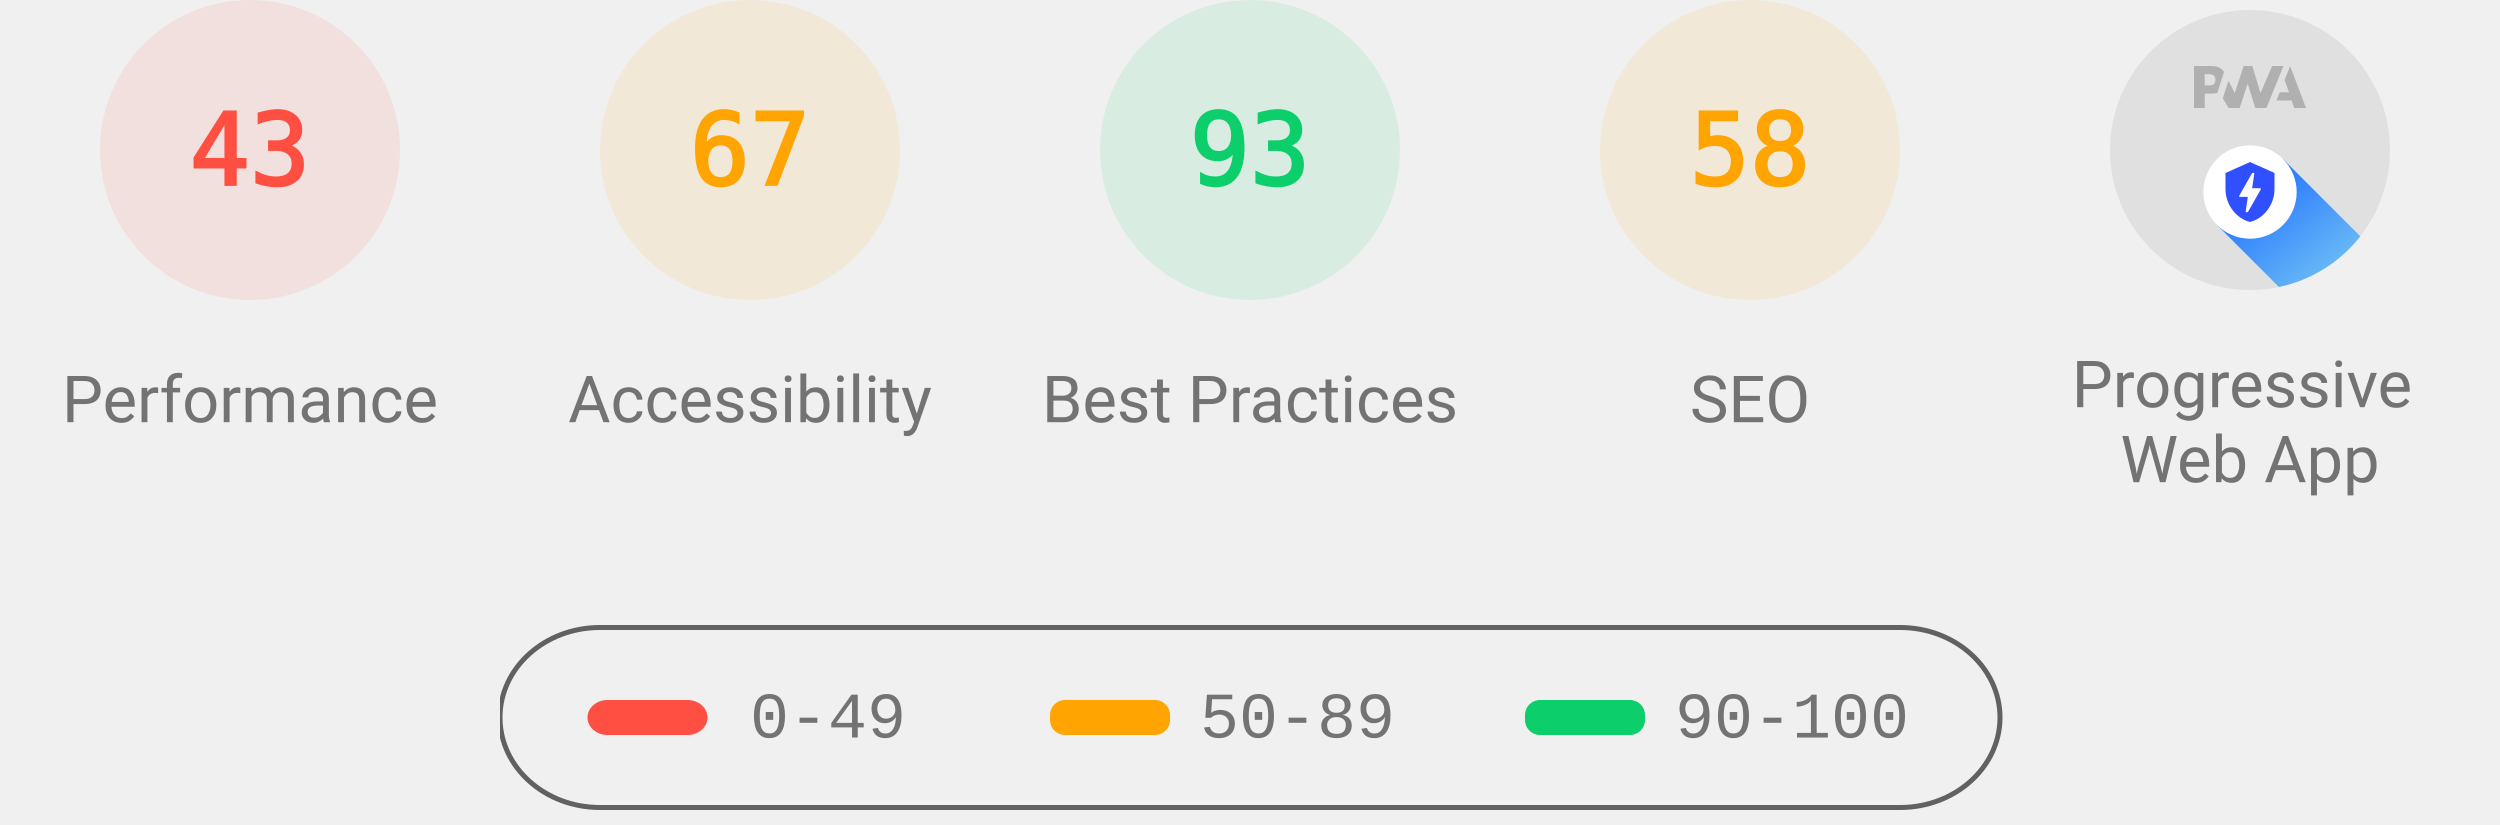
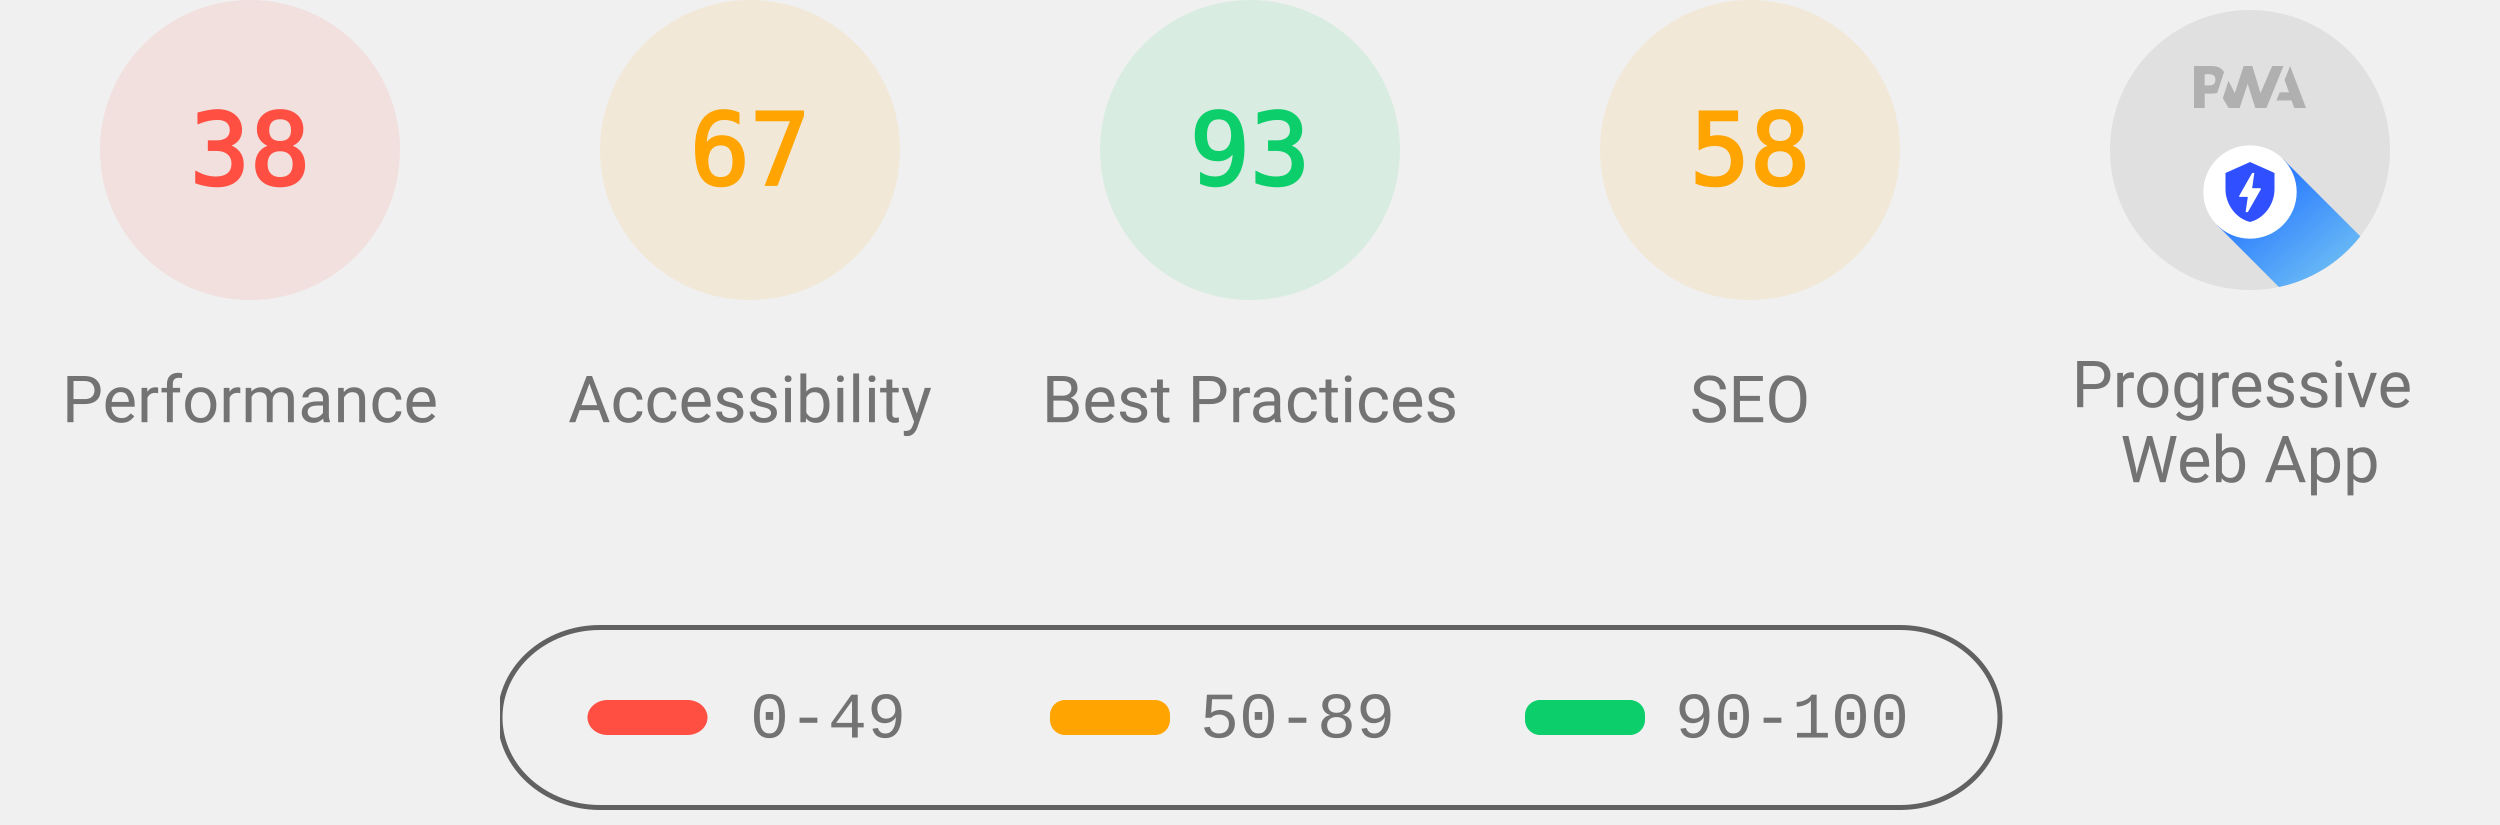
<svg xmlns="http://www.w3.org/2000/svg" class="theme--agnostic" fill="none" width="1000" height="330">
  <style>
			.gauge-base {
				opacity: 0.1
			}

			.gauge-arc {
				fill: none;
				animation-delay: 250ms;
				stroke-linecap: round;
				transform: rotate(-90deg);
				transform-origin: 100px 60px;
				animation: load-gauge 1s ease forwards
			}

			.guage-text {
				font-size: 40px;
				font-family: monospace;
				text-align: center
			}

			.guage-red {
				color: #ff4e42;
				fill: #ff4e42;
				stroke: #ff4e42
			}
			.guage-orange {
				color: #ffa400;
				fill: #ffa400;
				stroke: #ffa400
			}
			.guage-green {
				color: #0cce6b;
				fill: #0cce6b;
				stroke: #0cce6b
			}
			.theme--agnostic .guage-undefined {
				color: #5c5c5c;
				fill: #5c5c5c;
				stroke: #5c5c5c
			}
			.theme--light .guage-undefined {
				color: #1e1e1e;
				fill: #1e1e1e;
				stroke: #1e1e1e
			}
			.theme--dark .guage-undefined {
				color: #f5f5f5;
				fill: #f5f5f5;
				stroke: #f5f5f5
			}

			.guage-title {
				stroke: none;
				font-size: 26px;
				line-height: 26px;
				font-family: Roboto, Halvetica, Arial, sans-serif
			}
			.metric.guage-title {
				font-family: 'Courier New', Courier, monospace
			}
			.theme--agnostic .guage-title {
				color: #737373;
				fill: #737373
			}
			.theme--light .guage-title {
				color: #212121;
				fill: #212121
			}
			.theme--dark .guage-title {
				color: #f5f5f5;
				fill: #f5f5f5
			}

			@keyframes load-gauge {
				from {
					stroke-dasharray: 0 352.858
				}
			}
			.lh-gauge--pwa__disc {
				fill: #e0e0e0
			}
			.lh-gauge--pwa__logo {
				position: relative;
				fill: #b0b0b0
			}
			.lh-gauge--pwa__invisible {
				display: none
			}
			.lh-gauge--pwa__visible {
				display: inline
			}
			.guage-invisible {
				display: none
			}
			.lh-gauge--pwa__logo--primary-color {
				fill: #304ffe
			}
			.theme--agnostic .lh-gauge--pwa__logo--secondary-color {
				fill: #787878
			}
			.theme--light .lh-gauge--pwa__logo--secondary-color {
				fill: #3d3d3d
			}
			.theme--dark .lh-gauge--pwa__logo--secondary-color {
				fill: #d8b6b6
			}
			.theme--light #svg_2 {
				stroke: #00000022
			}
			.theme--agnostic #svg_2 {
				stroke: #616161
			}
			.theme--light #svg_2 {
				stroke: #00000022
			}
			.theme--dark #svg_2 {
				stroke: #f5f5f566
			}
		</style>
  <svg class="guage-div guage-perf guage-red" viewBox="0 0 200 200" width="200" height="200" x="0" y="0">
    <circle class="gauge-base" r="56" cx="100" cy="60" stroke-width="8" />
-     <circle class="gauge-arc guage-arc-1" r="56" cx="100" cy="60" stroke-width="8" style="stroke-dasharray: 151.299, 351.858;" />
-     <text class="guage-text" x="100px" y="60px" alignment-baseline="central" dominant-baseline="central" text-anchor="middle">43</text>
+     <circle class="gauge-arc guage-arc-1" r="56" cx="100" cy="60" stroke-width="8" style="stroke-dasharray: 133.706, 351.858;" />
+     <text class="guage-text" x="100px" y="60px" alignment-baseline="central" dominant-baseline="central" text-anchor="middle">38</text>
    <text class="guage-title" x="100px" y="160px" alignment-baseline="central" dominant-baseline="central" text-anchor="middle">Performance</text>
  </svg>
  <svg class="guage-div guage-acc guage-orange" viewBox="0 0 200 200" width="200" height="200" x="200" y="0">
    <circle class="gauge-base" r="56" cx="100" cy="60" stroke-width="8" />
    <circle class="gauge-arc guage-arc-2" r="56" cx="100" cy="60" stroke-width="8" style="stroke-dasharray: 235.745, 351.858;" />
    <text class="guage-text" x="100px" y="60px" alignment-baseline="central" dominant-baseline="central" text-anchor="middle">67</text>
    <text class="guage-title" x="100px" y="160px" alignment-baseline="central" dominant-baseline="central" text-anchor="middle">Accessibility</text>
  </svg>
  <svg class="guage-div guage-best guage-green" viewBox="0 0 200 200" width="200" height="200" x="400" y="0">
    <circle class="gauge-base" r="56" cx="100" cy="60" stroke-width="8" />
    <circle class="gauge-arc guage-arc-3" r="56" cx="100" cy="60" stroke-width="8" style="stroke-dasharray: 327.228, 351.858;" />
    <text class="guage-text" x="100px" y="60px" alignment-baseline="central" dominant-baseline="central" text-anchor="middle">93</text>
    <text class="guage-title" x="100px" y="160px" alignment-baseline="central" dominant-baseline="central" text-anchor="middle">Best Practices</text>
  </svg>
  <svg class="guage-div guage-seo guage-orange" viewBox="0 0 200 200" width="200" height="200" x="600" y="0">
    <circle class="gauge-base" r="56" cx="100" cy="60" stroke-width="8" />
    <circle class="gauge-arc guage-arc-4" r="56" cx="100" cy="60" stroke-width="8" style="stroke-dasharray: 204.078, 351.858;" />
    <text class="guage-text" x="100px" y="60px" alignment-baseline="central" dominant-baseline="central" text-anchor="middle">58</text>
    <text class="guage-title" x="100px" y="160px" alignment-baseline="central" dominant-baseline="central" text-anchor="middle">SEO</text>
  </svg>
  <svg class="guage-div guage-pwa " viewBox="0 0 200 200" width="200" height="200" x="800" y="0">
    <svg viewBox="0 0 60 60" width="112" height="112" x="44" y="4">
      <defs>
        <linearGradient id="lh-gauge--pwa__check-circle__gradient-0" x1="50%" y1="0%" x2="50%" y2="100%">
          <stop stop-color="#00C852" offset="0%" />
          <stop stop-color="#009688" offset="100%" />
        </linearGradient>
        <linearGradient id="lh-gauge--pwa__installable__shadow-gradient-0" x1="76.056%" x2="24.111%" y1="82.995%" y2="24.735%">
          <stop stop-color="#A5D6A7" offset="0%" />
          <stop stop-color="#80CBC4" offset="100%" />
        </linearGradient>
        <linearGradient id="lh-gauge--pwa__fast-reliable__shadow-gradient-0" x1="76.056%" y1="82.995%" x2="25.678%" y2="26.493%">
          <stop stop-color="#64B5F6" offset="0%" />
          <stop stop-color="#2979FF" offset="100%" />
        </linearGradient>
        <g id="lh-gauge--pwa__fast-reliable-badge-0">
          <circle fill="#FFFFFF" cx="10" cy="10" r="10" />
          <path fill="#304FFE" d="M10 3.58l5.25 2.34v3.5c0 3.23-2.24 6.26-5.25 7-3.01-.74-5.25-3.77-5.25-7v-3.5L10 3.58zm-.47 10.74l2.76-4.83.03-.07c.04-.08 0-.24-.22-.24h-1.64l.47-3.26h-.47l-2.7 4.77c-.02.01.05-.1-.04.05-.09.16-.1.31.18.31h1.63l-.47 3.27h.47z" />
        </g>
        <g id="lh-gauge--pwa__installable-badge-0">
          <circle fill="#FFFFFF" cx="10" cy="10" r="10" />
          <path fill="#009688" d="M10 4.167A5.835 5.835 0 0 0 4.167 10 5.835 5.835 0 0 0 10 15.833 5.835 5.835 0 0 0 15.833 10 5.835 5.835 0 0 0 10 4.167zm2.917 6.416h-2.334v2.334H9.417v-2.334H7.083V9.417h2.334V7.083h1.166v2.334h2.334v1.166z" />
        </g>
      </defs>
      <g stroke="none" fill-rule="nonzero">
        <circle class="lh-gauge--pwa__disc" cx="30" cy="30" r="30" />
        <g class="lh-gauge--pwa__logo">
          <path d="M35.66 19.39l.7-1.75h2L37.4 15 38.6 12l3.4 9h-2.51l-.58-1.61z" />
          <path d="M33.52 21l3.65-9h-2.42l-2.5 5.82L30.5 12h-1.86l-1.9 5.82-1.35-2.65-1.21 3.72L25.4 21h2.38l1.72-5.2 1.64 5.2z" />
          <path fill-rule="nonzero" d="M20.3 17.91h1.48c.45 0 .85-.05 1.2-.15l.39-1.18 1.07-3.3a2.64 2.64 0 0 0-.28-.37c-.55-.6-1.36-.91-2.42-.91H18v9h2.3V17.9zm1.96-3.84c.22.22.33.5.33.87 0 .36-.1.65-.29.87-.2.23-.59.35-1.15.35h-.86v-2.41h.87c.52 0 .89.1 1.1.32z" />
        </g>
        <rect class="lh-gauge--pwa__component lh-gauge--pwa__na-line lh-gauge--pwa__invisible" fill="#FFFFFF" x="20" y="32" width="20" height="4" rx="2" />
        <g class="lh-gauge--pwa__component lh-gauge--pwa__fast-reliable-badge lh-gauge--pwa__visible" transform="translate(20, 29)">
          <path fill="url(#lh-gauge--pwa__fast-reliable__shadow-gradient-0)" d="M33.63 19.49A30 30 0 0 1 16.2 30.36L3 17.14 17.14 3l16.49 16.49z" />
          <use href="#lh-gauge--pwa__fast-reliable-badge-0" />
        </g>
        <g class="lh-gauge--pwa__component lh-gauge--pwa__installable-badge lh-gauge--pwa__invisible" transform="translate(20, 29)">
          <path fill="url(#lh-gauge--pwa__installable__shadow-gradient-0)" d="M33.629 19.487c-4.272 5.453-10.391 9.39-17.415 10.869L3 17.142 17.142 3 33.63 19.487z" />
          <use href="#lh-gauge--pwa__installable-badge-0" />
        </g>
        <g class="lh-gauge--pwa__component lh-gauge--pwa__fast-reliable-installable-badges lh-gauge--pwa__invisible">
          <g transform="translate(8, 29)">
            <path fill="url(#lh-gauge--pwa__fast-reliable__shadow-gradient-0)" d="M16.321 30.463L3 17.143 17.142 3l22.365 22.365A29.864 29.864 0 0 1 22 31c-1.942 0-3.84-.184-5.679-.537z" />
            <use href="#lh-gauge--pwa__fast-reliable-badge-0" />
          </g>
          <g transform="translate(32, 29)">
            <path fill="url(#lh-gauge--pwa__installable__shadow-gradient-0)" d="M25.982 11.84a30.107 30.107 0 0 1-13.08 15.203L3 17.143 17.142 3l8.84 8.84z" />
            <use href="#lh-gauge--pwa__installable-badge-0" />
          </g>
        </g>
        <g class="lh-gauge--pwa__component lh-gauge--pwa__check-circle lh-gauge--pwa__invisible" transform="translate(18, 28)">
          <circle fill="#FFFFFF" cx="12" cy="12" r="12" />
          <path fill="url(#lh-gauge--pwa__check-circle__gradient-0)" d="M12 2a10 10 0 1 0 0 20 10 10 0 0 0 0-20zm-2 15l-5-5 1.41-1.41L10 14.17l7.59-7.59L19 8l-9 9z" />
        </g>
      </g>
    </svg>
    <text class="guage-title" y="160px" alignment-baseline="central" dominant-baseline="central" text-anchor="middle">
      <tspan x="100px" dy="-6px">Progressive</tspan>
      <tspan x="100px" dy="30px">Web App</tspan>
    </text>
  </svg>
  <svg width="604" height="76" x="200" y="250">
    <g>
      <rect fill="none" id="canvas_background" height="80" width="604" y="-1" x="-1" />
      <g display="none" overflow="visible" y="0" x="0" height="100%" width="100%" id="canvasGrid">
        <rect fill="url(#gridpattern)" stroke-width="0" y="0" x="0" height="100%" width="100%" />
      </g>
    </g>
    <g>
      <rect fill-opacity="0" stroke-width="2" rx="40" id="svg_2" height="72" width="600" y="1" x="0" fill="#000000" />
      <rect stroke="#000" rx="8" id="svg_3" height="14" width="48" y="30" x="35" stroke-opacity="null" stroke-width="0" fill="#ff4e42" />
      <rect stroke="#000" rx="6" id="svg_4" height="14" width="48" y="30" x="220" stroke-opacity="null" stroke-width="0" fill="#ffa400" />
      <rect stroke="#000" rx="6" id="svg_5" height="14" width="48" y="30" x="410" stroke-opacity="null" stroke-width="0" fill="#0cce6b" />
      <text class="metric guage-title" xml:space="preserve" text-anchor="start" font-size="26" id="svg_6" y="45" x="100" stroke-opacity="null" stroke-width="0" stroke="#000">0-49</text>
      <text class="metric guage-title" xml:space="preserve" text-anchor="start" font-size="26" id="svg_7" y="45" x="280" stroke-opacity="null" stroke-width="0" stroke="#000">50-89</text>
      <text class="metric guage-title" xml:space="preserve" text-anchor="start" font-size="26" id="svg_8" y="45" x="470" stroke-opacity="null" stroke-width="0" stroke="#000">90-100</text>
    </g>
  </svg>
</svg>
